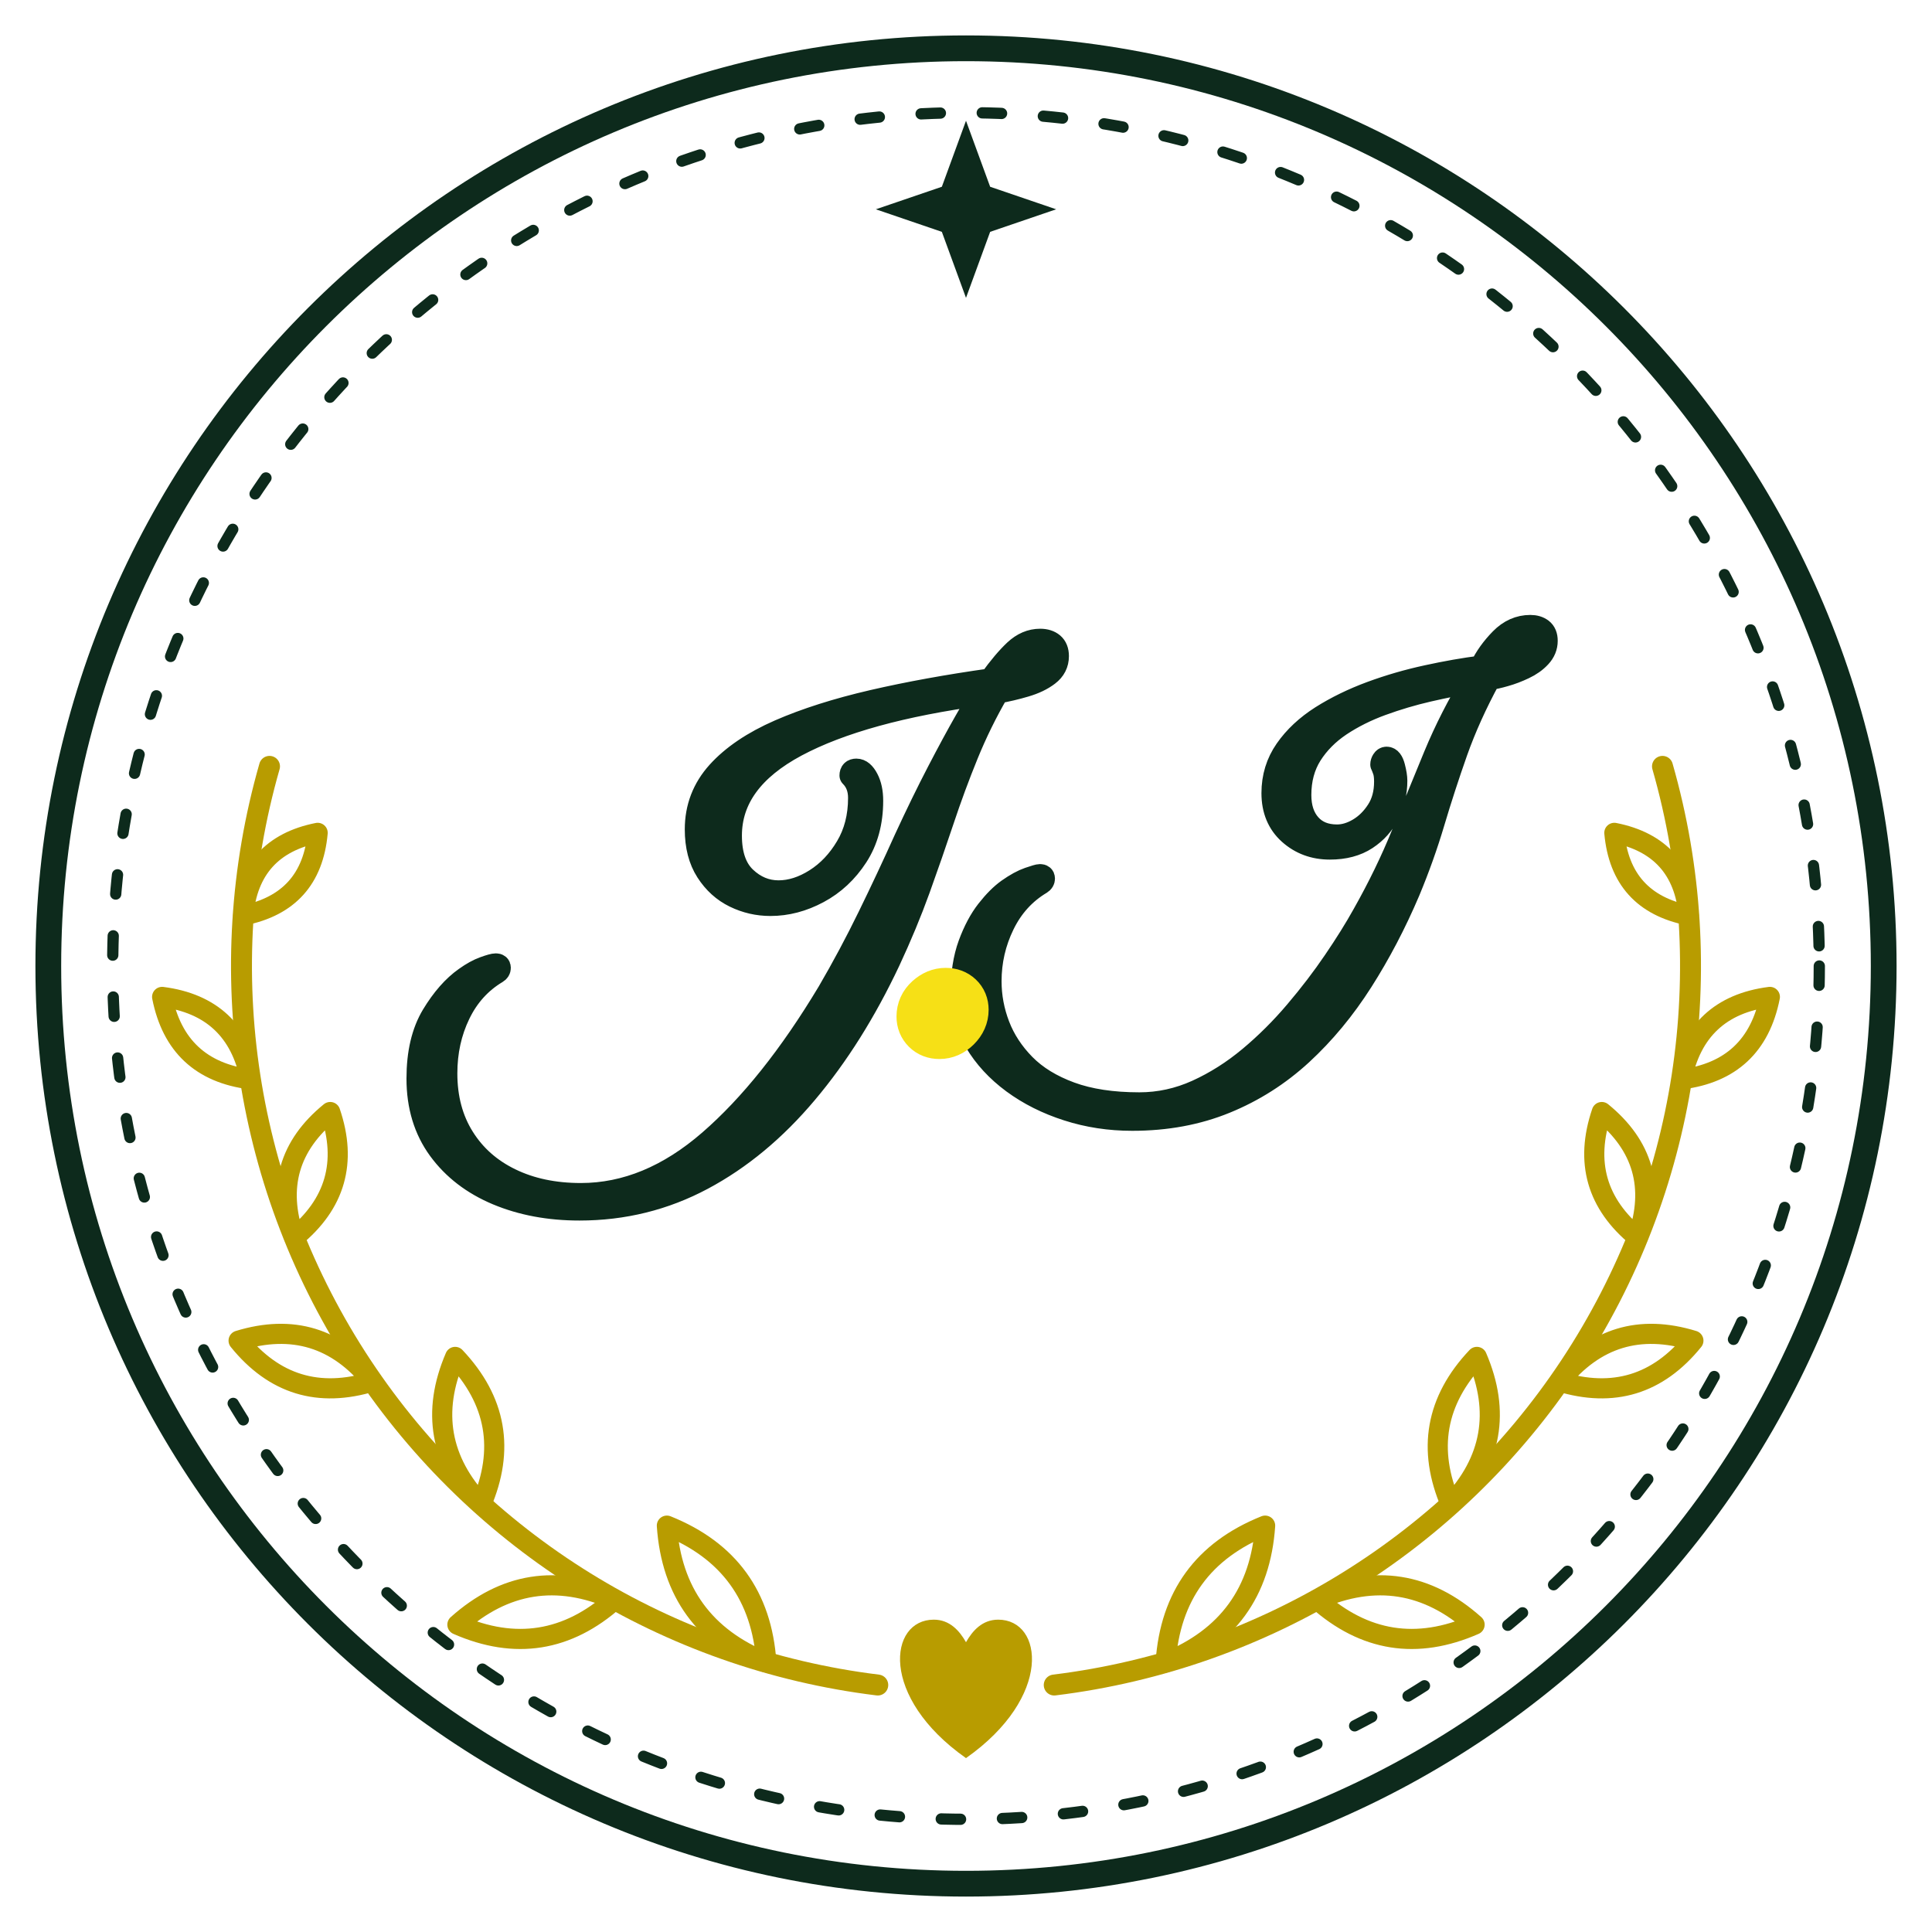
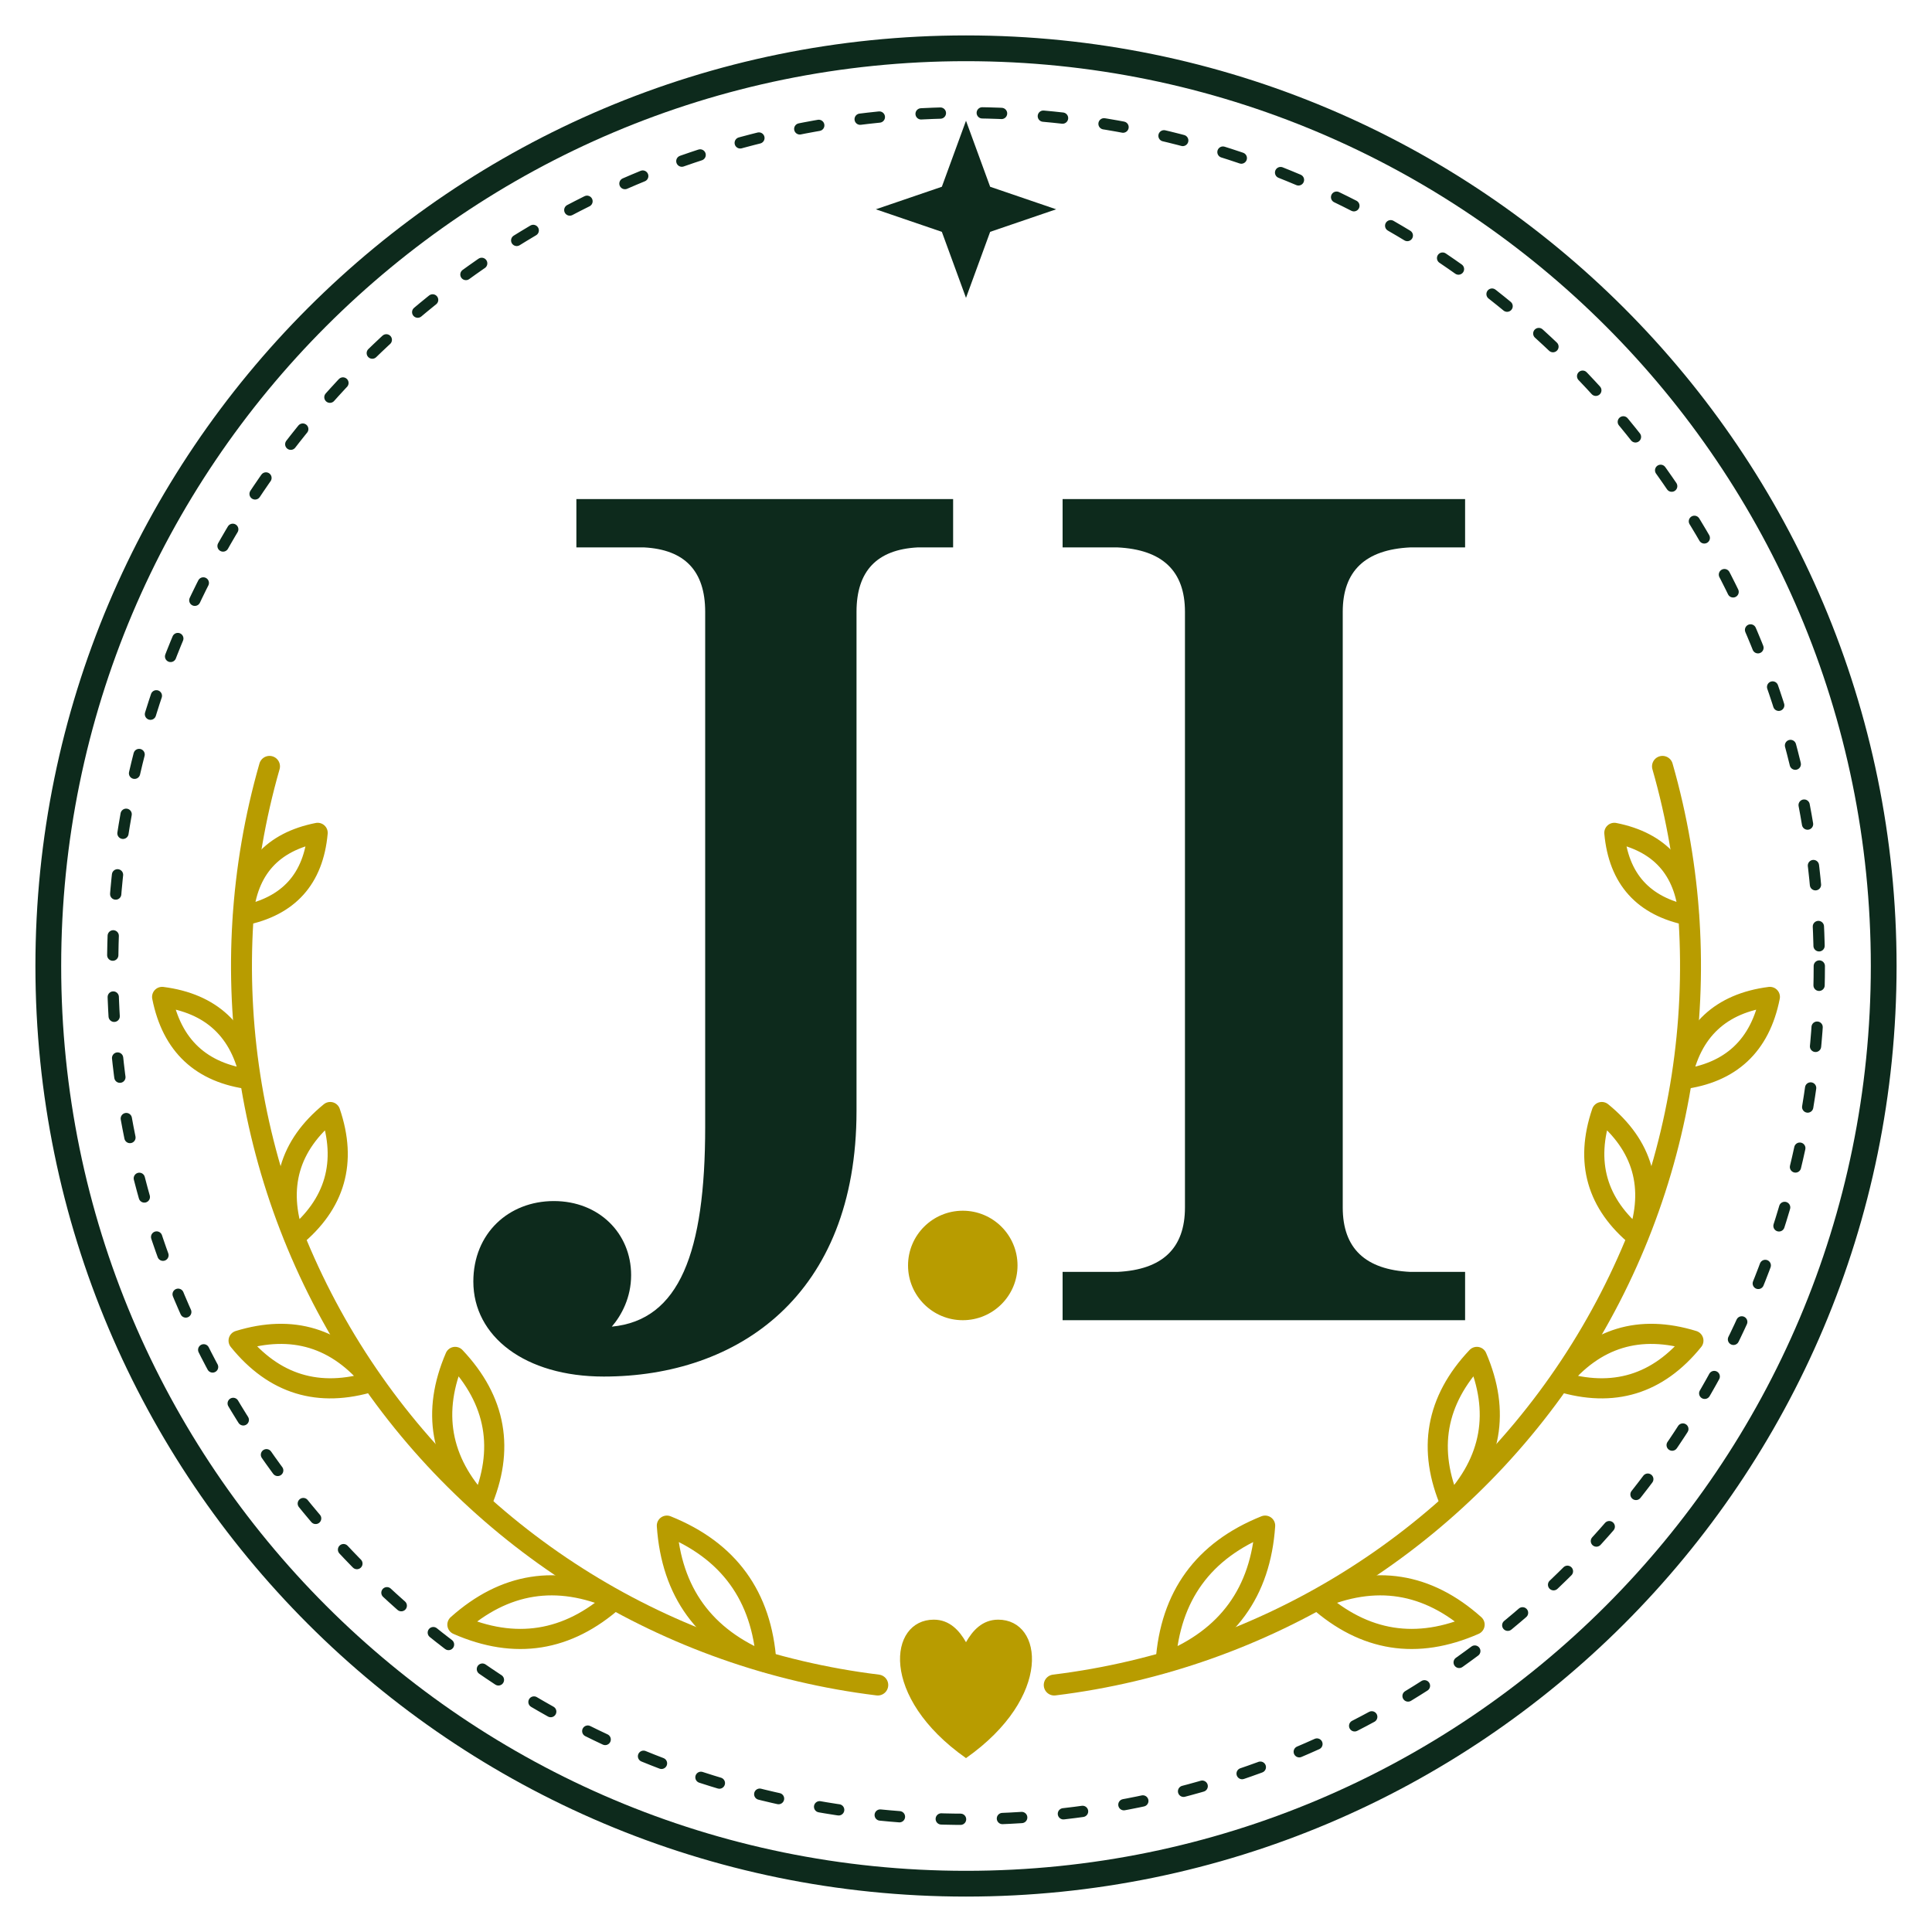
<svg xmlns="http://www.w3.org/2000/svg" viewBox="0 0 120 120" role="img" aria-label="J. Inigo">
  <circle cx="60" cy="60" r="57" fill="none" stroke="#0d2a1c" stroke-width="1.6" />
  <circle cx="60" cy="60" r="53" fill="none" stroke="#0d2a1c" stroke-width=".7" stroke-dasharray="1.2 2.6" stroke-linecap="round" />
  <path d="M54.52 104.66 A45 45 0 0 1 16.74 47.60 M65.48 104.66 A45 45 0 0 0 103.26 47.60 " fill="none" stroke="#b89c00" stroke-width="1.3" stroke-linecap="round" />
  <path class="leaves" d="M47.60 103.26 Q47.18 97.07 41.42 94.76 Q41.84 100.95 47.60 103.26 Z M38.18 99.36 Q32.80 96.99 28.41 100.91 Q33.79 103.27 38.18 99.36 Z M29.89 93.44 Q32.10 88.33 28.27 84.28 Q26.07 89.39 29.89 93.44 Z M23.14 85.81 Q19.84 81.73 14.82 83.27 Q18.12 87.35 23.14 85.81 Z M18.28 76.86 Q22.10 73.74 20.51 69.07 Q16.68 72.19 18.28 76.86 Z M15.55 67.04 Q14.65 62.51 10.07 61.92 Q10.97 66.46 15.55 67.04 Z M15.11 56.86 Q19.34 56.02 19.73 51.73 Q15.50 52.57 15.11 56.86 Z M72.40 103.26 Q78.16 100.95 78.58 94.76 Q72.82 97.07 72.40 103.26 Z M81.82 99.36 Q86.21 103.27 91.59 100.91 Q87.20 96.99 81.82 99.36 Z M90.11 93.44 Q93.93 89.39 91.73 84.28 Q87.90 88.33 90.11 93.44 Z M96.86 85.81 Q101.88 87.35 105.18 83.27 Q100.16 81.73 96.86 85.81 Z M101.72 76.86 Q103.32 72.19 99.49 69.07 Q97.90 73.74 101.72 76.86 Z M104.45 67.04 Q109.03 66.46 109.93 61.92 Q105.35 62.51 104.45 67.04 Z M104.89 56.86 Q104.50 52.57 100.27 51.73 Q100.66 56.02 104.89 56.86 Z " fill="none" stroke="#b89c00" stroke-width="1.25" stroke-linejoin="round" />
  <path d="M60 109.2 C54.6 105.4 55.2 100.6 58 100.6 C59 100.6 59.6 101.3 60 102 C60.4 101.3 61 100.6 62 100.6 C64.8 100.6 65.4 105.4 60 109.2 Z" fill="#b89c00" />
  <path d="M60 7.5 L61.5 11.6 L65.6 13 L61.5 14.4 L60 18.5 L58.5 14.4 L54.4 13 L58.5 11.6 Z" fill="#0d2a1c" />
-   <g transform="translate(61 57) scale(0.4633) translate(-71.71 14.53)">
-     <path d="M17.73 24.45Q11.65 24.45 6.75 22.40Q1.86 20.35-0.99 16.45Q-3.84 12.54-3.84 7.04Q-3.84 1.92-1.86-1.38Q0.13-4.67 2.50-6.34Q3.84-7.30 4.99-7.71Q6.14-8.13 6.53-8.13Q6.91-8.13 6.91-7.81Q6.91-7.49 6.59-7.30Q3.26-5.31 1.50-1.66Q-0.26 1.98-0.26 6.34Q-0.26 11.33 2.05 15.01Q4.35 18.69 8.45 20.67Q12.54 22.66 17.92 22.66Q27.01 22.66 35.26 15.49Q43.52 8.32 51.20-4.48Q54.08-9.41 56.64-14.66Q59.20-19.90 61.50-25.02Q63.81-30.02 65.89-34.02Q67.97-38.02 69.54-40.77Q71.10-43.52 71.81-44.61Q55.62-42.43 46.75-37.70Q37.89-32.96 37.89-25.54Q37.89-21.70 39.87-19.81Q41.86-17.92 44.42-17.92Q46.91-17.92 49.44-19.52Q51.97-21.12 53.66-23.97Q55.36-26.82 55.36-30.59Q55.36-32.45 54.21-33.60Q54.21-34.24 54.85-34.24Q55.62-34.24 56.22-33.09Q56.83-31.94 56.83-30.21Q56.83-25.92 54.82-22.82Q52.80-19.71 49.70-18.05Q46.59-16.38 43.33-16.38Q40.83-16.38 38.59-17.47Q36.35-18.56 34.91-20.80Q33.47-23.04 33.47-26.37Q33.47-30.72 36.38-33.95Q39.30-37.18 44.58-39.49Q49.86-41.79 57.06-43.46Q64.26-45.12 72.90-46.34Q74.69-48.83 76.19-50.24Q77.70-51.65 79.49-51.65Q80.51-51.65 81.12-51.14Q81.73-50.62 81.73-49.60Q81.73-48.13 80.51-47.20Q79.30-46.27 77.44-45.73Q75.58-45.18 73.73-44.86Q71.36-40.77 69.60-36.45Q67.84-32.13 66.34-27.62Q64.83-23.10 63.14-18.40Q61.44-13.70 59.14-8.77Q54.34 1.41 48.06 8.86Q41.79 16.32 34.18 20.38Q26.56 24.45 17.73 24.45M74.88-46.46Q77.50-46.91 78.40-47.58Q79.30-48.26 79.30-48.83Q79.30-49.60 78.53-49.60Q77.82-49.60 76.83-48.54Q75.84-47.49 74.88-46.46 M91.83 12.42Q87.29 12.42 83.19 11.10Q79.10 9.79 75.93 7.46Q72.76 5.12 70.94 2.05Q69.11-1.02 69.11-4.54Q69.11-8.19 70.10-10.91Q71.10-13.63 72.50-15.42Q73.91-17.22 75.26-18.18Q76.79-19.26 78.01-19.68Q79.22-20.10 79.48-20.10Q79.86-20.10 79.86-19.78Q79.86-19.46 79.54-19.26Q76.22-17.28 74.46-13.66Q72.70-10.05 72.70-6.02Q72.70-2.94 73.82-0.03Q74.94 2.88 77.30 5.28Q79.67 7.68 83.51 9.09Q87.35 10.50 92.79 10.50Q96.82 10.50 100.57 8.80Q104.31 7.10 107.64 4.32Q110.97 1.54 113.85-1.86Q116.73-5.25 119.03-8.64Q121.34-12.03 122.94-14.91Q126.01-20.35 128.18-25.70Q130.36-31.04 132.50-36.22Q134.65-41.41 137.66-46.34Q134.71-45.82 131.51-45.09Q128.31-44.35 125.24-43.23Q122.17-42.11 119.67-40.45Q117.18-38.78 115.70-36.45Q114.23-34.11 114.23-30.98Q114.23-28.42 115.58-26.91Q116.92-25.41 119.29-25.41Q120.76-25.41 122.26-26.30Q123.77-27.20 124.82-28.83Q125.88-30.46 125.88-32.77Q125.88-33.73 125.69-34.27Q125.50-34.82 125.37-35.07Q125.37-35.33 125.53-35.58Q125.69-35.84 125.94-35.84Q126.52-35.84 126.81-34.72Q127.10-33.60 127.10-32.90Q127.10-30.59 126.10-28.54Q125.11-26.50 123.16-25.22Q121.21-23.94 118.33-23.94Q115.19-23.94 112.98-25.92Q110.78-27.90 110.78-31.23Q110.78-34.43 112.54-36.96Q114.30-39.49 117.27-41.38Q120.25-43.26 123.90-44.61Q127.54-45.95 131.38-46.78Q135.22-47.62 138.68-48.06Q139.64-50.05 141.34-51.78Q143.03-53.50 145.21-53.50Q146.10-53.50 146.68-53.06Q147.26-52.61 147.26-51.65Q147.26-50.50 146.42-49.60Q145.59-48.70 144.31-48.10Q143.03-47.49 141.78-47.14Q140.54-46.78 139.64-46.66Q136.89-41.60 135.19-36.80Q133.50-32 132.12-27.36Q130.74-22.72 128.82-18.11Q126.07-11.65 122.52-6.08Q118.97-0.51 114.46 3.65Q109.94 7.81 104.31 10.11Q98.68 12.42 91.83 12.42M140.73-48.32Q143.22-48.83 144.09-49.47Q144.95-50.11 144.95-50.62Q144.95-51.46 144.25-51.46Q143.42-51.46 142.42-50.62Q141.43-49.79 140.73-48.32" fill="#0d2a1c" stroke="#0d2a1c" stroke-width="3.24" stroke-linejoin="round" />
-     <path d="M65.99 0.96Q64.97 0.96 64.33 0.32Q63.69-0.32 63.69-1.28Q63.69-2.56 64.68-3.46Q65.67-4.35 66.82-4.35Q67.85-4.35 68.49-3.74Q69.13-3.14 69.13-2.18Q69.13-0.96 68.17 0Q67.21 0.96 65.99 0.96" fill="#f6e016" stroke="#f6e016" stroke-width="6.91" />
+   <g transform="translate(-2 0)" fill="#0d2a1c">
+     <path d="M37.8 31 H61.2 V34 H59 Q55.2 34.2 55.2 38 V69 C55.2 80.5 47.8 85.5 39.5 85.5 C34.6 85.5 31.4 83 31.4 79.6 C31.4 76.6 33.6 74.6 36.4 74.6 C39.2 74.6 41.2 76.6 41.2 79.2 C41.2 80.6 40.6 81.7 40 82.4 C44.2 82 45.8 77.8 45.8 70 V38 Q45.8 34.2 42 34 H37.8 Z" />
+     <path d="M68 31 H93 V34 H89.6 Q85.4 34.2 85.4 38 V75 Q85.4 78.8 89.6 79 H93 V82 H68 V79 H71.4 Q75.6 78.8 75.6 75 V38 Q75.6 34.2 71.4 34 H68 Z" />
+     <circle cx="61.8" cy="78.6" r="3.4" fill="#b89c00" />
  </g>
</svg>
